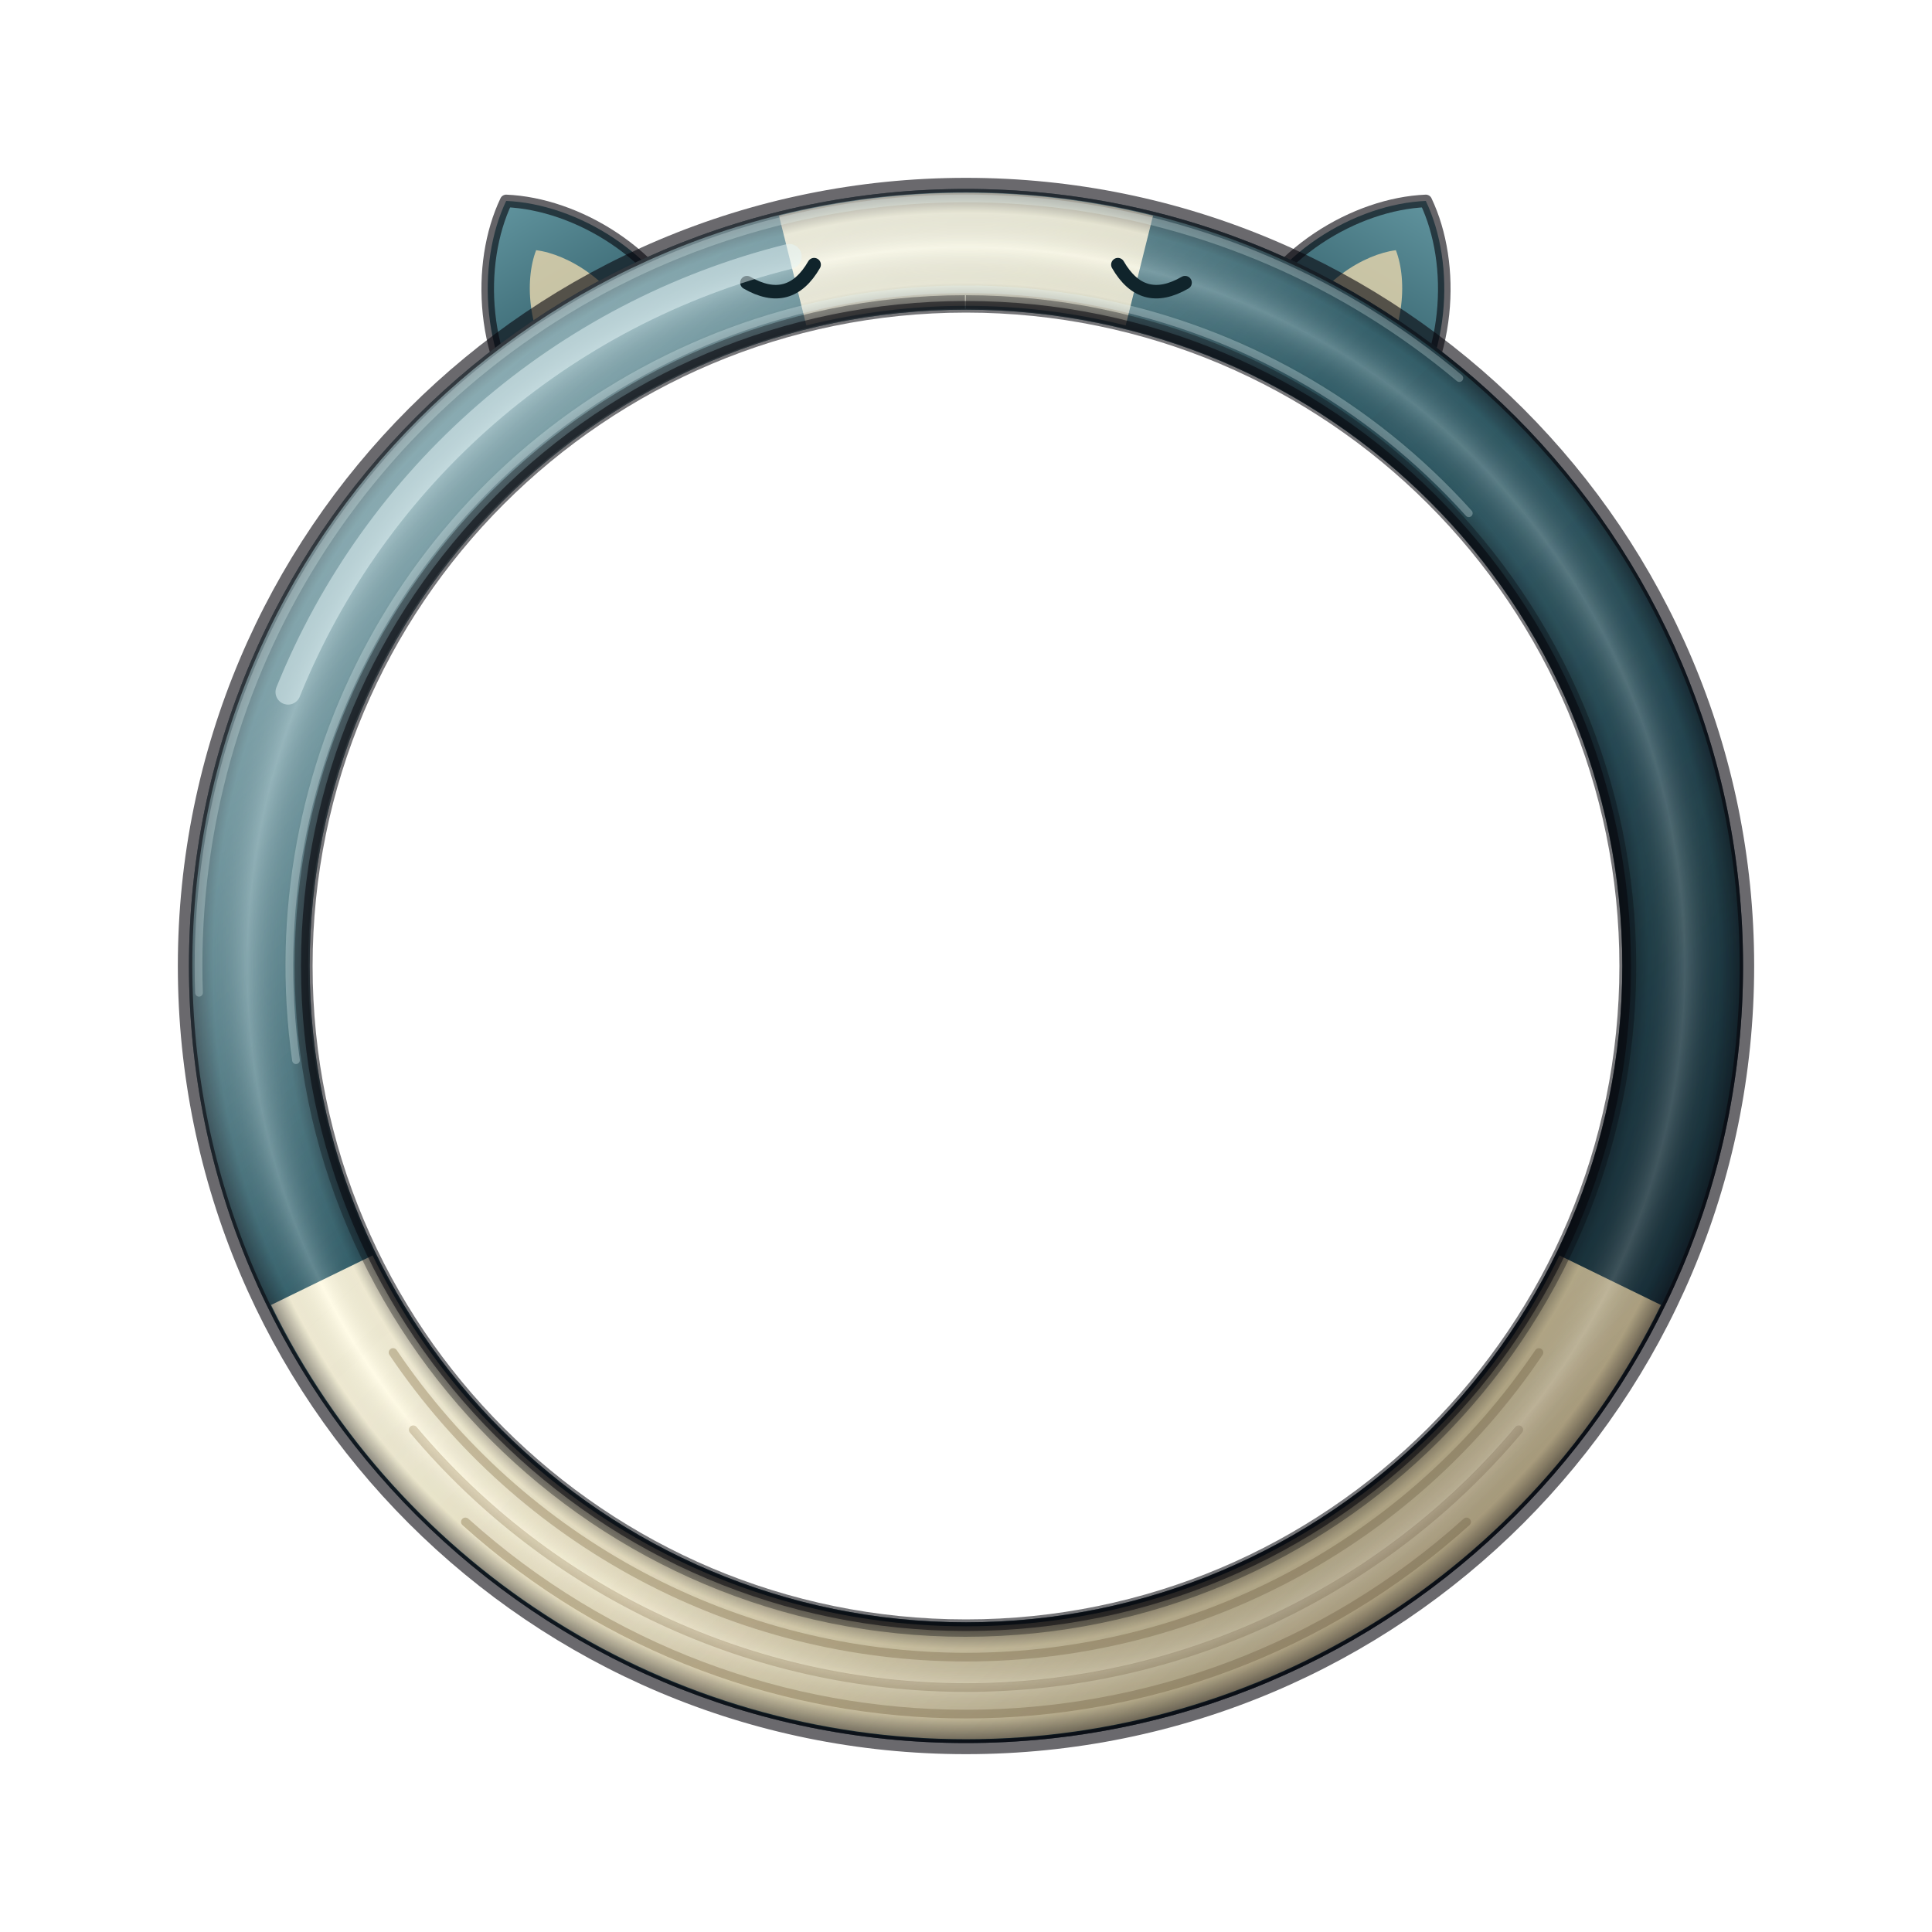
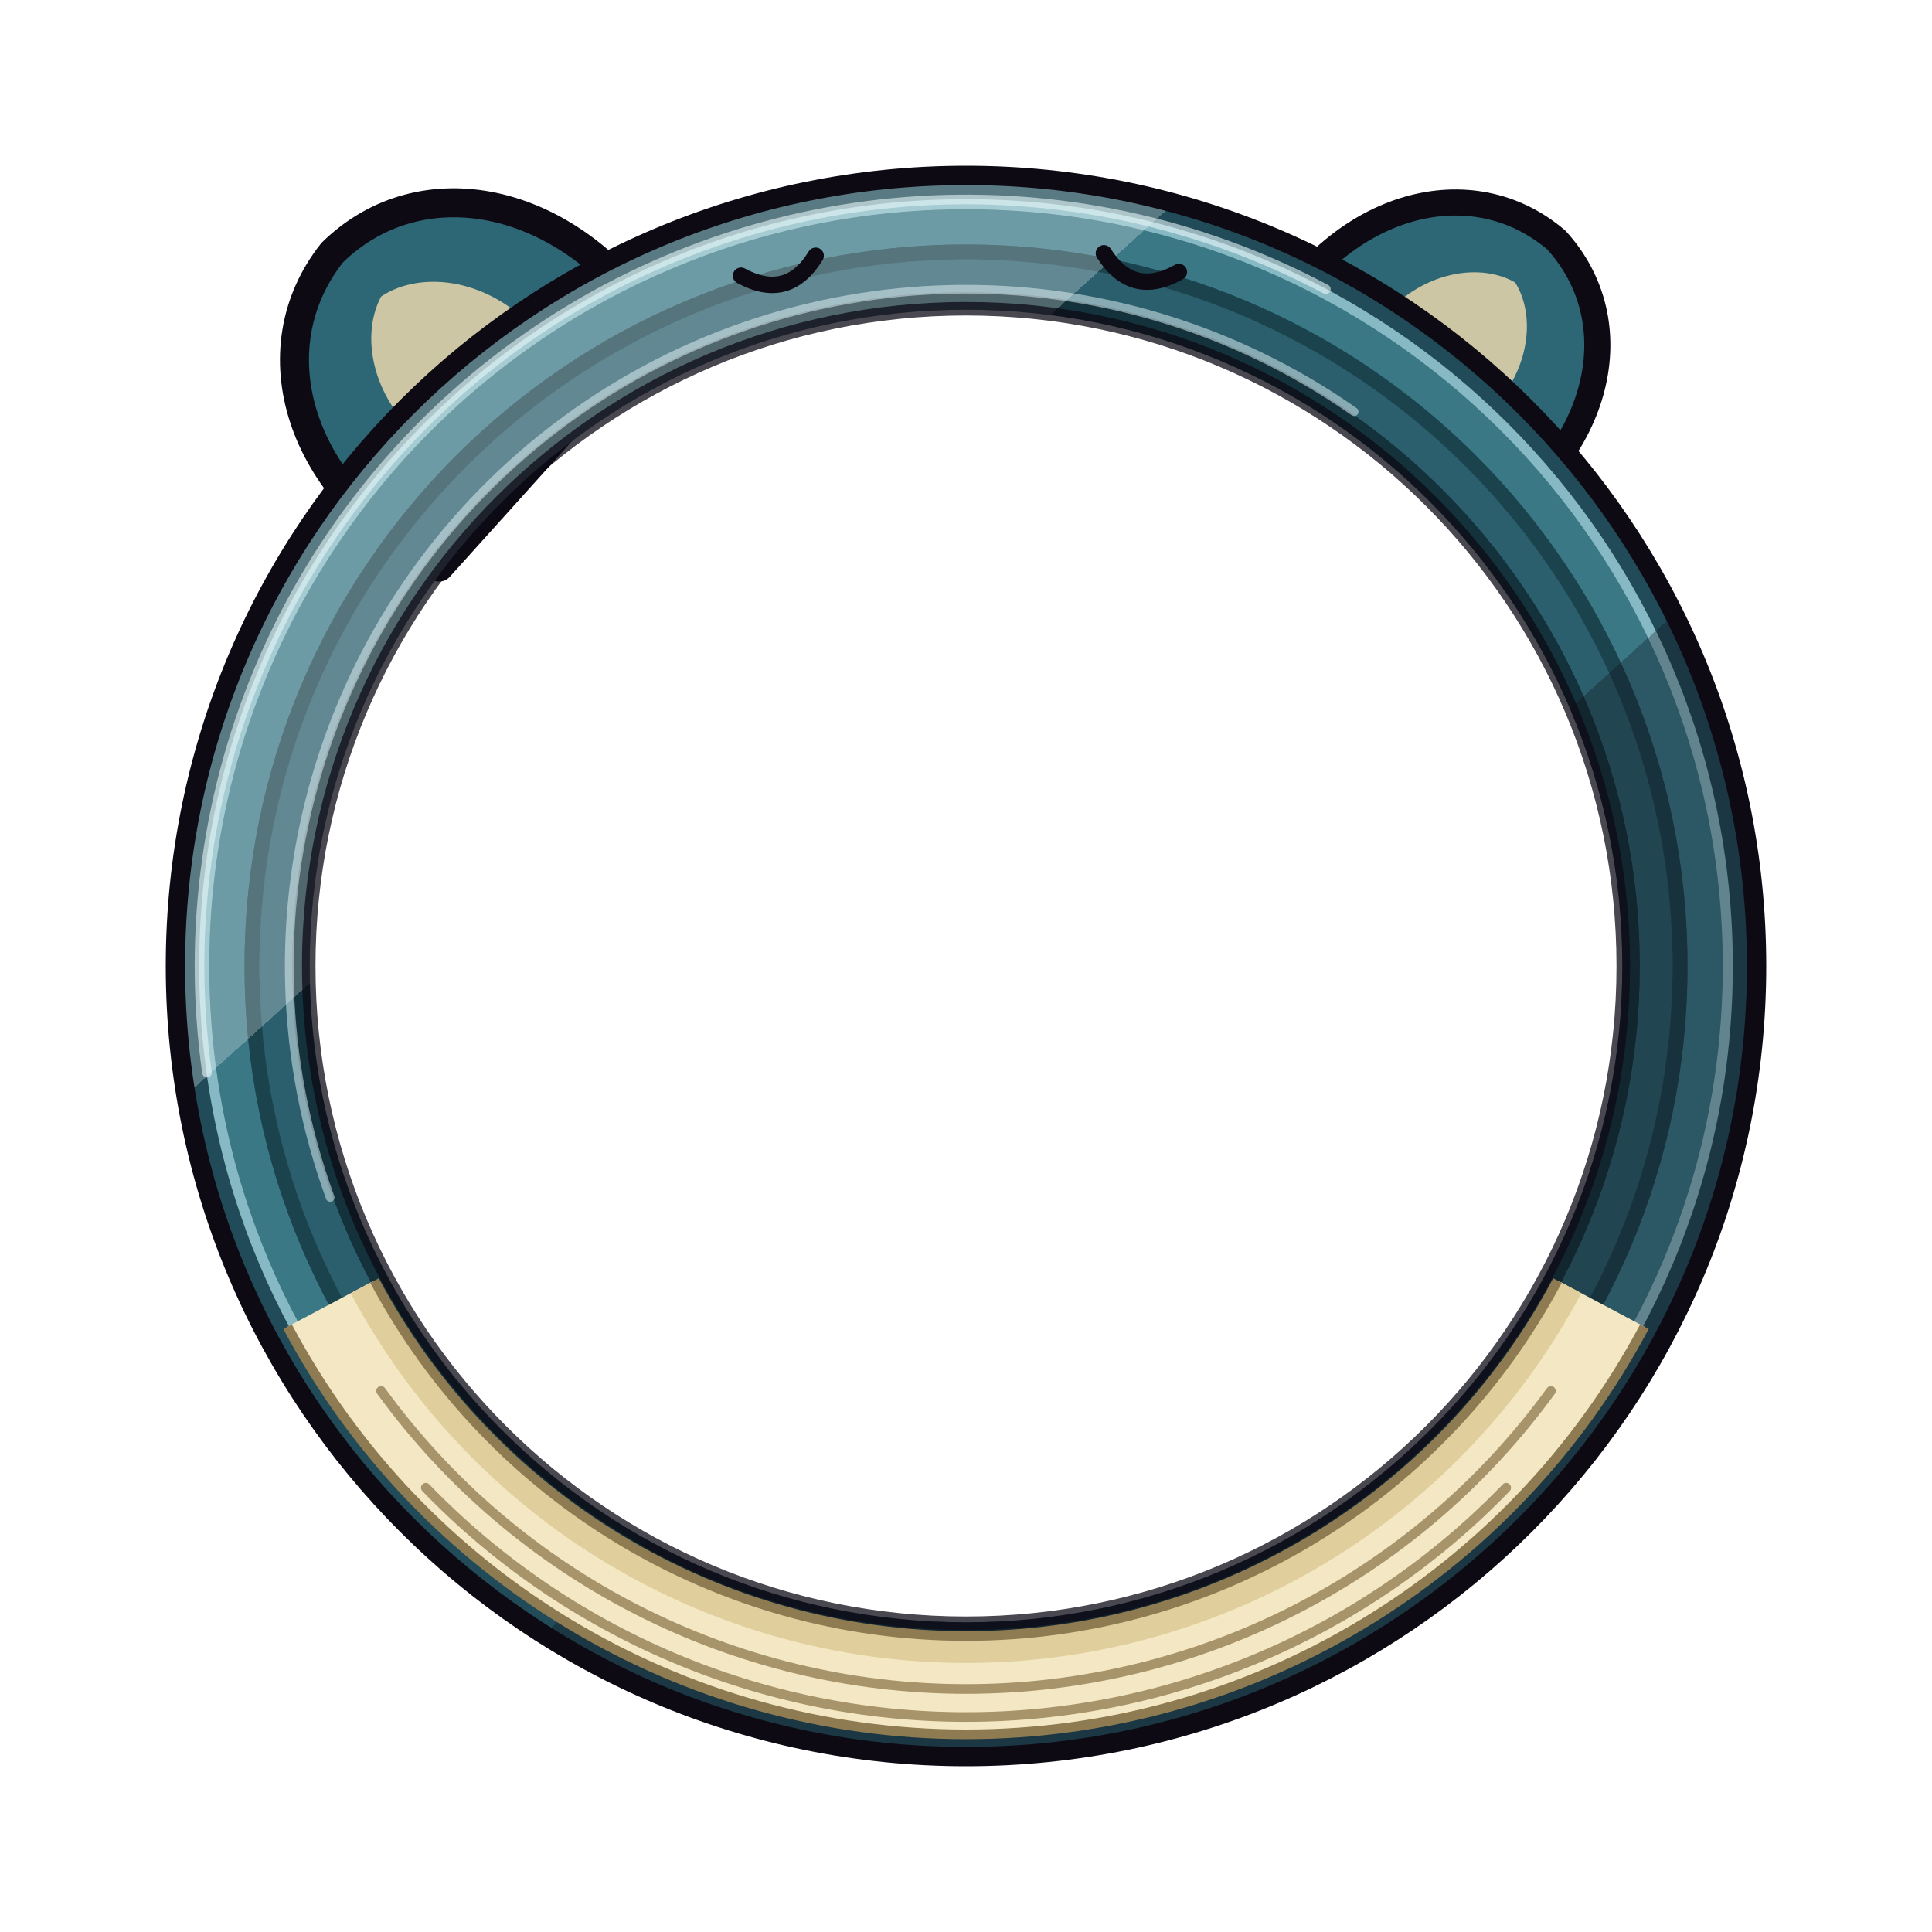
<svg xmlns="http://www.w3.org/2000/svg" viewBox="0 0 200 200" width="200" height="200">
  <defs>
-     <linearGradient id="nb" gradientUnits="userSpaceOnUse" x1="30" y1="22" x2="172" y2="178">
-       <stop offset="0" stop-color="#69a0aa" />
-       <stop offset="0.45" stop-color="#33606b" />
-       <stop offset="1" stop-color="#16303a" />
-     </linearGradient>
-     <radialGradient id="ts" gradientUnits="userSpaceOnUse" cx="100" cy="100" r="80.444">
-       <stop offset="0.845" stop-color="#07060c" stop-opacity="0.5" />
-       <stop offset="0.879" stop-color="#07060c" stop-opacity="0.07" />
-       <stop offset="0.925" stop-color="#fff" stop-opacity="0.2" />
-       <stop offset="0.969" stop-color="#07060c" stop-opacity="0.07" />
-       <stop offset="1" stop-color="#07060c" stop-opacity="0.5" />
-     </radialGradient>
-     <linearGradient id="tl" gradientUnits="userSpaceOnUse" x1="30" y1="22" x2="172" y2="178">
-       <stop offset="0" stop-color="#fff" stop-opacity="0.45" />
-       <stop offset="0.4" stop-color="#fff" stop-opacity="0" />
-       <stop offset="0.62" stop-color="#07060c" stop-opacity="0.04" />
-       <stop offset="1" stop-color="#07060c" stop-opacity="0.34" />
-     </linearGradient>
-     <linearGradient id="nc" gradientUnits="userSpaceOnUse" x1="60" y1="120" x2="140" y2="190">
-       <stop offset="0" stop-color="#fffae0" />
-       <stop offset="1" stop-color="#e4d3a2" />
-     </linearGradient>
-     <linearGradient id="ne" gradientUnits="userSpaceOnUse" x1="137.083" y1="38.284" x2="150.474" y2="15.998">
-       <stop offset="0" stop-color="#2e5a65" />
-       <stop offset="1" stop-color="#6ea3ad" />
-     </linearGradient>
-     <linearGradient id="ne2" gradientUnits="userSpaceOnUse" x1="62.917" y1="38.284" x2="49.526" y2="15.998">
-       <stop offset="0" stop-color="#2e5a65" />
-       <stop offset="1" stop-color="#6ea3ad" />
+     <linearGradient id="ns" gradientUnits="userSpaceOnUse" x1="26" y1="18" x2="174" y2="182">
+       <stop offset="0" stop-color="#fff" stop-opacity="0.26" />
+       <stop offset="0.3" stop-color="#fff" stop-opacity="0.26" />
+       <stop offset="0.3" stop-color="#fff" stop-opacity="0" />
+       <stop offset="0.6" stop-color="#fff" stop-opacity="0" />
+       <stop offset="0.6" stop-color="#0d0a14" stop-opacity="0.3" />
+       <stop offset="1" stop-color="#0d0a14" stop-opacity="0.3" />
    </linearGradient>
  </defs>
-   <path d="M71.9 34.7C68.5 26.2 59.6 21.1 52.4 20.8C49.3 27.3 49.7 37.6 55.6 44.5Z" fill="url(#ne2)" stroke="#07060c" stroke-opacity="0.62" stroke-width="1.3" stroke-linejoin="round" />
-   <path d="M66.1 34.7C63.7 29.1 58.7 26.3 55.5 25.9C54.3 29 54.5 34.7 58.2 39.4Z" fill="#e8d7ae" fill-opacity=".8" />
-   <path d="M128.1 34.7C131.5 26.2 140.4 21.1 147.6 20.8C150.7 27.3 150.3 37.6 144.4 44.5Z" fill="url(#ne)" stroke="#07060c" stroke-opacity="0.62" stroke-width="1.3" stroke-linejoin="round" />
-   <path d="M133.9 34.7C136.3 29.1 141.3 26.3 144.5 25.9C145.7 29 145.5 34.7 141.8 39.4Z" fill="#e8d7ae" fill-opacity=".8" />
-   <path d="M19.56 100A80.44 80.44 0 1 1 180.44 100A80.44 80.44 0 1 1 19.56 100ZM32.06 100A67.94 67.94 0 1 0 167.94 100A67.94 67.94 0 1 0 32.06 100Z" fill="url(#nb)" />
-   <path d="M171.94 135.09A80.04 80.04 0 0 1 28.06 135.09L38.57 129.96A68.34 68.34 0 0 0 161.43 129.96Z" fill="url(#nc)" />
-   <path d="M159.31 140.01A71.54 71.54 0 0 1 40.69 140.01" fill="none" stroke="#a8946a" stroke-opacity=".5" stroke-width=".9" stroke-linecap="round" />
-   <path d="M157.22 148.01A74.69 74.69 0 0 1 42.78 148.01" fill="none" stroke="#a8946a" stroke-opacity=".5" stroke-width=".9" stroke-linecap="round" />
-   <path d="M151.82 157.55A77.44 77.44 0 0 1 48.18 157.55" fill="none" stroke="#a8946a" stroke-opacity=".5" stroke-width=".9" stroke-linecap="round" />
-   <path d="M80.64 22.33A80.04 80.04 0 0 1 119.36 22.33L116.53 33.69A68.34 68.34 0 0 0 83.47 33.69Z" fill="url(#nc)" fill-opacity=".92" />
-   <path d="M19.56 100A80.44 80.44 0 1 1 180.44 100A80.44 80.44 0 1 1 19.56 100ZM32.06 100A67.94 67.94 0 1 0 167.94 100A67.94 67.94 0 1 0 32.06 100Z" fill="url(#ts)" />
-   <path d="M19.56 100A80.44 80.44 0 1 1 180.44 100A80.44 80.44 0 1 1 19.56 100ZM32.06 100A67.94 67.94 0 1 0 167.94 100A67.94 67.94 0 1 0 32.06 100Z" fill="url(#tl)" />
-   <g transform="translate(80.8 28.33) rotate(-15)">
-     <path d="M-3.6 0Q0 3.6 3.6 0" fill="none" stroke="#10242b" stroke-width="1.4" stroke-linecap="round" />
+   <g transform="translate(49.26 39.53) rotate(-40)">
+     <g transform="rotate(-8)">
+       <path transform="scale(2)" d="M-8.4 5C-10.4 -3 -6.4 -9.6 0 -10C6.4 -9.6 10.4 -3 8.4 5Z" fill="#2d6674" stroke="#0d0a14" stroke-opacity="1" stroke-width="1.5" stroke-linejoin="round" />
+       <path d="M-4 1C-4.6 -3 -2.4 -6 0 -6.6C2.4 -6 4.6 -3 4 1Z" fill="#e8d7ae" fill-opacity=".85" transform="scale(2)" />
+     </g>
  </g>
-   <g transform="translate(119.2 28.33) rotate(15)">
-     <path d="M-3.6 0Q0 3.6 3.6 0" fill="none" stroke="#10242b" stroke-width="1.4" stroke-linecap="round" />
+   <g transform="translate(148.6 37.79) rotate(38)">
+     <g transform="rotate(6)">
+       <path transform="scale(1.8)" d="M-8.4 5C-10.4 -3 -6.4 -9.6 0 -10C6.4 -9.6 10.4 -3 8.4 5Z" fill="#2d6674" stroke="#0d0a14" stroke-opacity="1" stroke-width="1.5" stroke-linejoin="round" />
+       <path d="M-4 1C-4.6 -3 -2.4 -6 0 -6.6C2.4 -6 4.6 -3 4 1Z" fill="#e8d7ae" fill-opacity=".85" transform="scale(1.8)" />
+     </g>
  </g>
-   <path d="M100 31.26A68.74 68.74 0 1 1 99.88 31.26" fill="none" stroke="#07060c" stroke-opacity=".34" stroke-width="1.4" />
-   <path d="M30.64 109.75A70.04 70.04 0 0 1 152.05 53.13" fill="none" stroke="#e6f6f8" stroke-opacity=".3" stroke-width=".8" stroke-linecap="round" />
-   <path d="M20.6 102.77A79.44 79.44 0 0 1 151.07 39.14" fill="none" stroke="#e6f6f8" stroke-opacity=".28" stroke-width=".8" stroke-linecap="round" />
-   <path d="M29.82 71.64A75.69 75.69 0 0 1 81.69 26.55" fill="none" stroke="#e6f6f8" stroke-opacity="0.5" stroke-width="2.6" stroke-linecap="round" />
-   <circle cx="100" cy="100" r="80.84" fill="none" stroke="#07060c" stroke-opacity="0.6" stroke-width="1.5" />
-   <circle cx="100" cy="100" r="68.24" fill="none" stroke="#07060c" stroke-opacity="0.55" stroke-width="1.2" />
+   <path d="M30.19 100A69.81 69.81 0 1 1 169.81 100A69.81 69.81 0 1 1 30.19 100ZM32.06 100A67.94 67.94 0 1 0 167.94 100A67.94 67.94 0 1 0 32.06 100Z" fill="#14323c" />
+   <path d="M26.81 100A73.19 73.19 0 1 1 173.19 100A73.19 73.19 0 1 1 26.81 100ZM30.24 100A69.76 69.76 0 1 0 169.76 100A69.76 69.76 0 1 0 30.24 100Z" fill="#2b5f6d" />
+   <path d="M25.25 100A74.75 74.75 0 1 1 174.75 100A74.75 74.75 0 1 1 25.25 100ZM26.86 100A73.14 73.14 0 1 0 173.14 100A73.14 73.14 0 1 0 26.86 100Z" fill="#1b434e" />
+   <path d="M21.61 100A78.39 78.39 0 1 1 178.39 100A78.39 78.39 0 1 1 21.61 100ZM25.3 100A74.7 74.7 0 1 0 174.7 100A74.7 74.7 0 1 0 25.3 100Z" fill="#3a7886" />
+   <path d="M20.57 100A79.43 79.43 0 1 1 179.43 100A79.43 79.43 0 1 1 20.57 100ZM21.66 100A78.34 78.34 0 1 0 178.34 100A78.34 78.34 0 1 0 21.66 100Z" fill="#86b9c3" />
+   <path d="M19.01 100A80.99 80.99 0 1 1 180.99 100A80.99 80.99 0 1 1 19.01 100ZM20.62 100A79.38 79.38 0 1 0 179.38 100A79.38 79.38 0 1 0 20.62 100Z" fill="#214b58" />
+   <path d="M19.06 100A80.94 80.94 0 1 1 180.94 100A80.94 80.94 0 1 1 19.06 100ZM32.06 100A67.94 67.94 0 1 0 167.94 100A67.94 67.94 0 1 0 32.06 100Z" fill="url(#ns)" />
+   <path d="M170.23 137.34A79.54 79.54 0 0 1 29.77 137.34L38.77 132.56A69.34 69.34 0 0 0 161.23 132.56Z" fill="#f4e8c4" />
+   <path d="M163.7 133.87A72.14 72.14 0 0 1 36.3 133.87L38.77 132.56A69.34 69.34 0 0 0 161.23 132.56Z" fill="#e0cf9c" />
+   <path d="M160.55 143.99A74.84 74.84 0 0 1 39.45 143.99" fill="none" stroke="#a8946a" stroke-width="1" stroke-linecap="round" />
+   <path d="M155.92 154.01A77.74 77.74 0 0 1 44.08 154.01" fill="none" stroke="#a8946a" stroke-width="1" stroke-linecap="round" />
+   <path d="M161.23 132.56A69.34 69.34 0 0 1 38.77 132.56" fill="none" stroke="#8f7b52" stroke-width="1" />
+   <path d="M170.23 137.34A79.54 79.54 0 0 1 29.77 137.34" fill="none" stroke="#8f7b52" stroke-width="1" />
+   <g transform="translate(80.73 28.09) rotate(-15)">
+     <path d="M-4 -0.6Q0 3.2 4 -0.6" fill="none" stroke="#0d0a14" stroke-width="1.7" stroke-linecap="round" />
+   </g>
+   <g transform="translate(118.01 27.77) rotate(14)">
+     <path d="M-4 -0.6Q0 3.2 4 -0.6" fill="none" stroke="#0d0a14" stroke-width="1.7" stroke-linecap="round" />
+   </g>
+   <circle cx="100" cy="100" r="81.84" fill="none" stroke="#0d0a14" stroke-width="2" />
+   <circle cx="100" cy="100" r="68.04" fill="none" stroke="#0d0a14" stroke-opacity=".75" stroke-width="1.4" />
+   <path d="M34.18 123.96A70.04 70.04 0 0 1 140.18 42.62" fill="none" stroke="#e6f6f8" stroke-opacity=".5" stroke-width=".9" stroke-linecap="round" />
+   <path d="M21.43 111.04A79.34 79.34 0 0 1 137.25 29.94" fill="none" stroke="#e6f6f8" stroke-opacity=".6" stroke-width="1" stroke-linecap="round" />
</svg>
